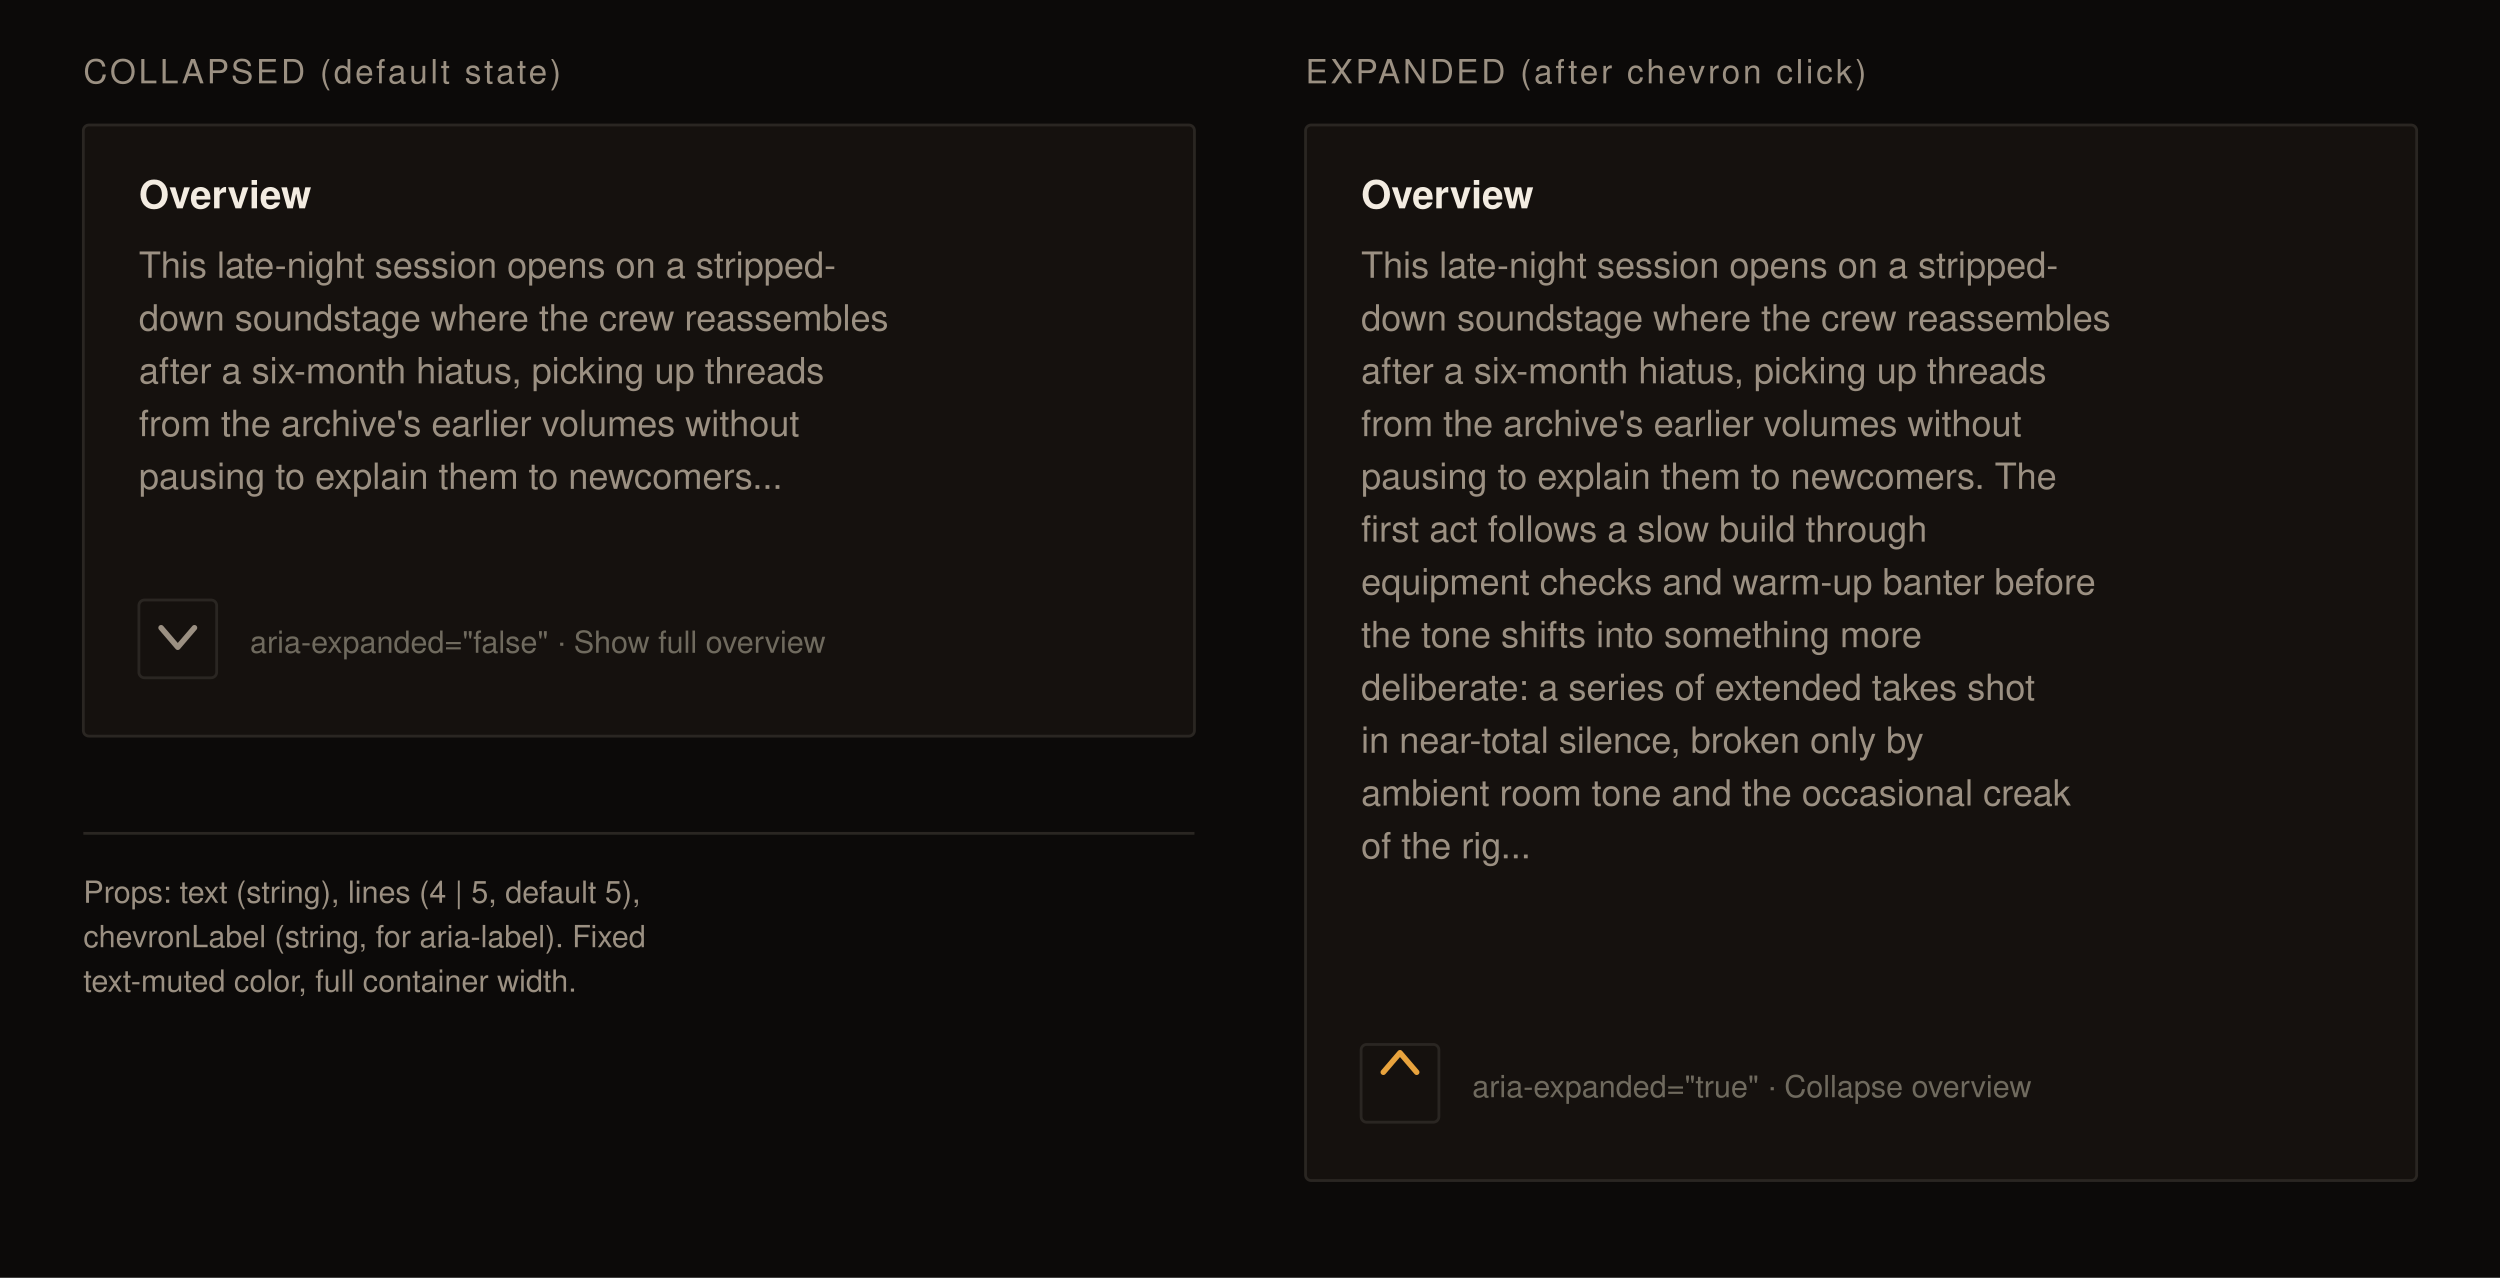
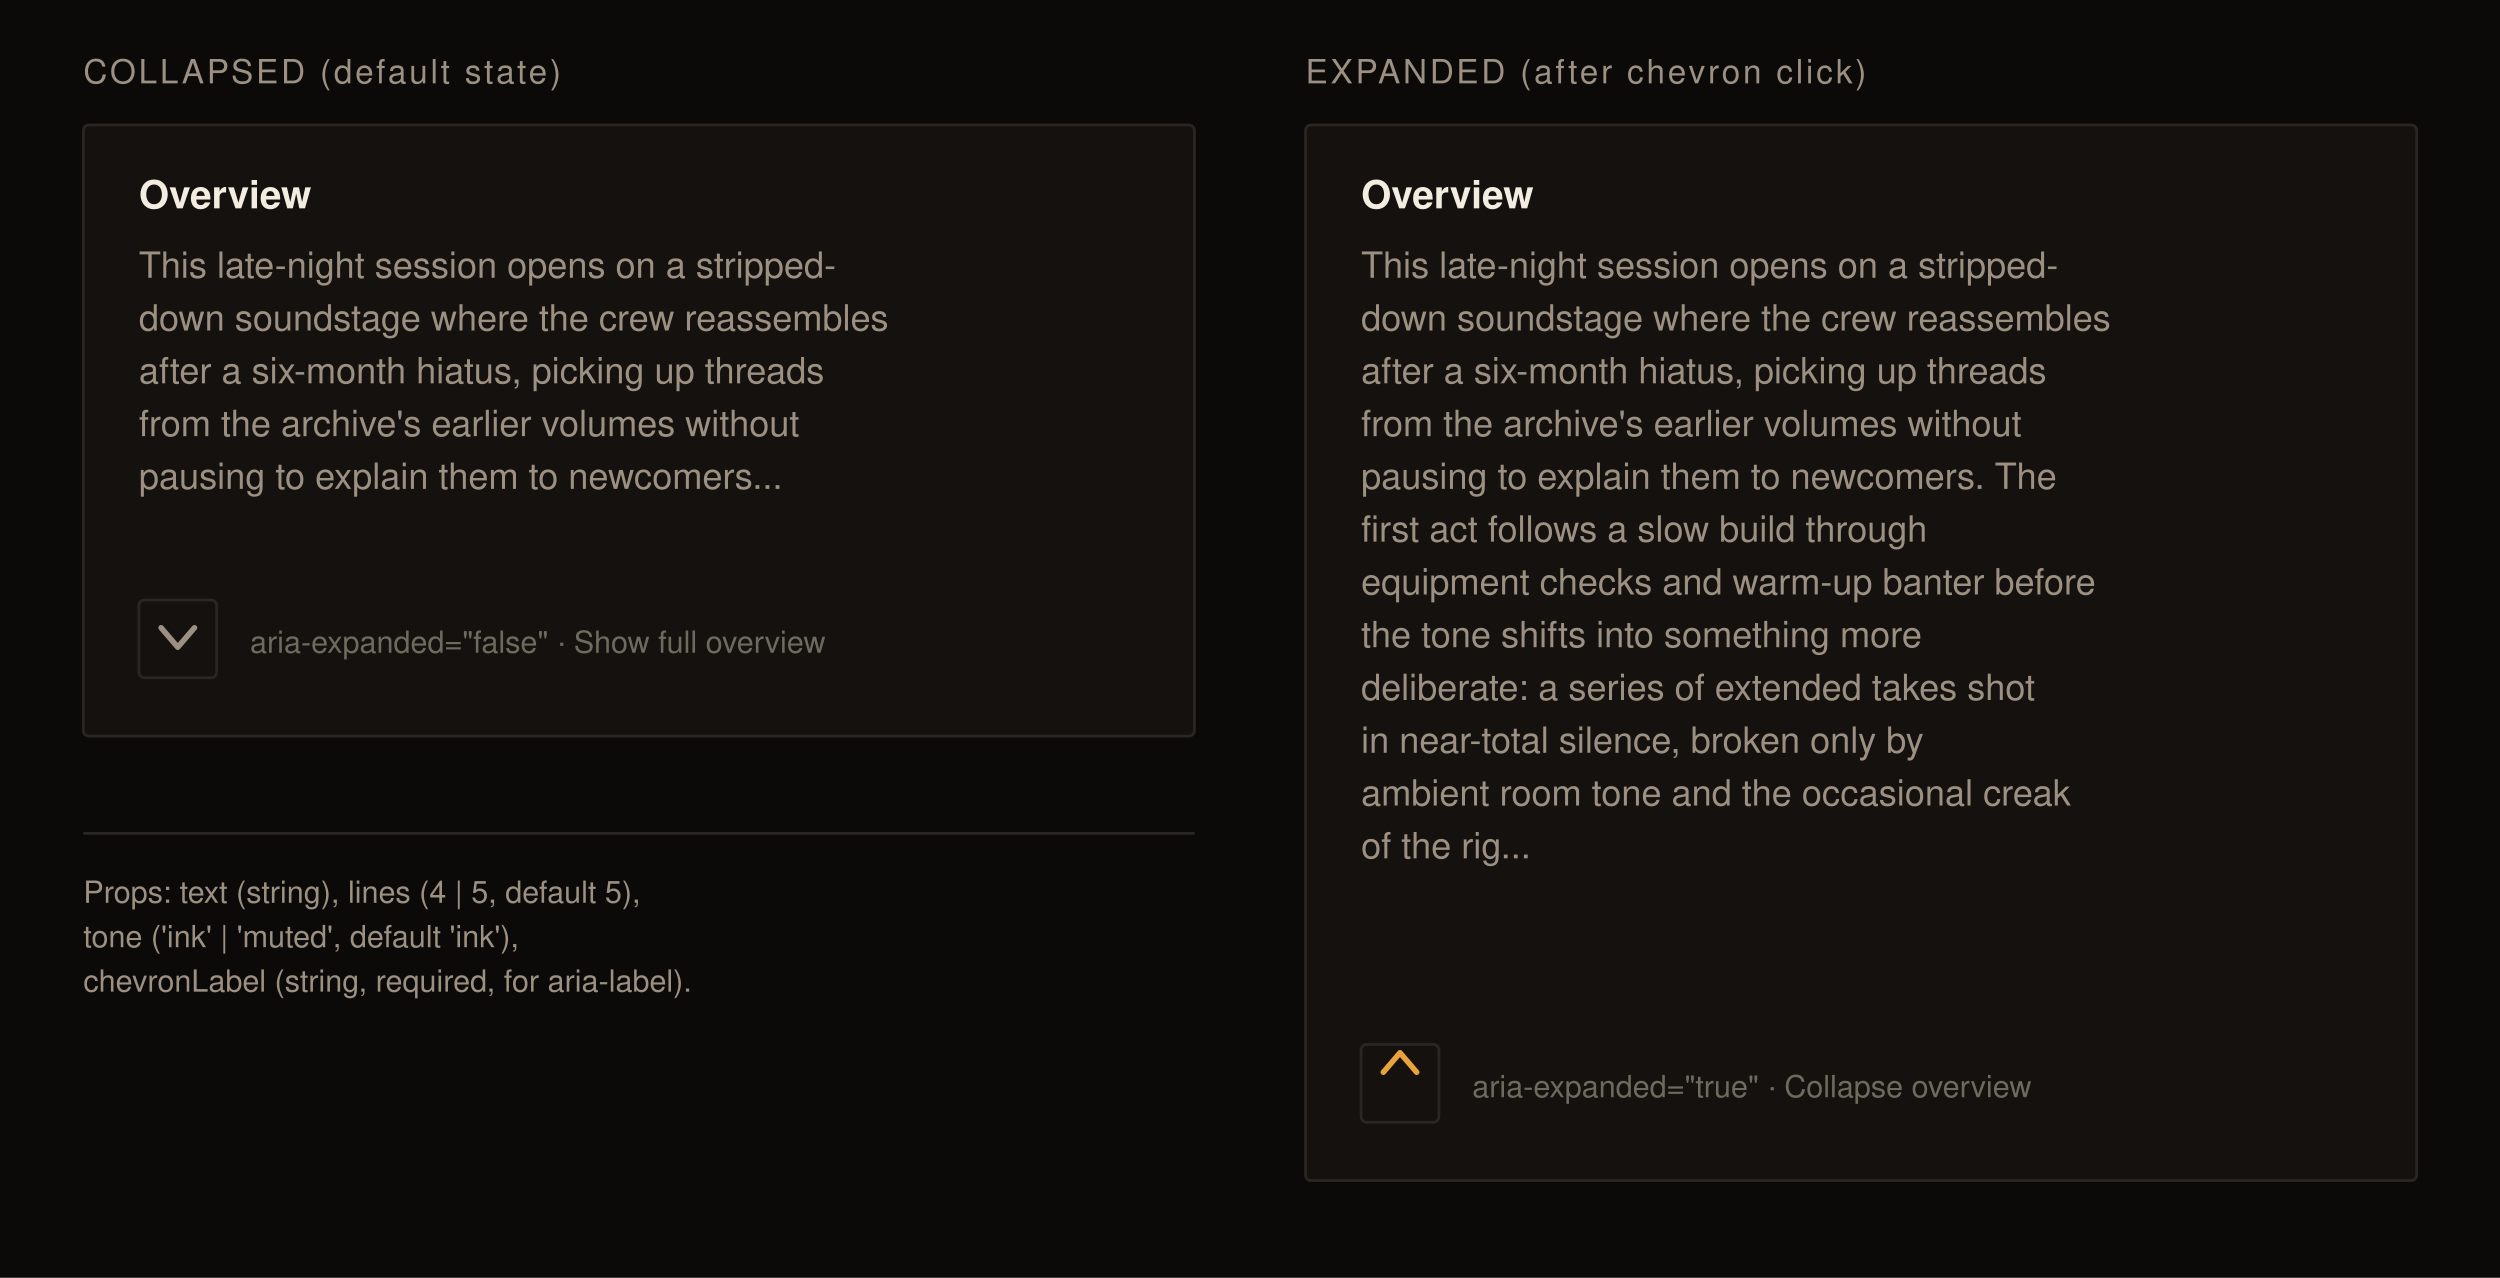
<svg xmlns="http://www.w3.org/2000/svg" viewBox="0 0 900 460" font-family="Helvetica, Arial, sans-serif" role="img" aria-labelledby="title desc">
  <rect width="900" height="460" fill="#0c0a09" />
  <text x="30" y="30" fill="#9b9082" font-size="12" letter-spacing="1">COLLAPSED (default state)</text>
  <rect x="30" y="45" width="400" height="220" rx="2" fill="#15110e" stroke="#2a2622" />
  <text x="50" y="75" fill="#f3ece1" font-size="14" font-weight="bold">Overview</text>
  <text x="50" y="100" fill="#9b9082" font-size="13">
    <tspan x="50" dy="0">This late-night session opens on a stripped-</tspan>
    <tspan x="50" dy="19">down soundstage where the crew reassembles</tspan>
    <tspan x="50" dy="19">after a six-month hiatus, picking up threads</tspan>
    <tspan x="50" dy="19">from the archive's earlier volumes without</tspan>
    <tspan x="50" dy="19">pausing to explain them to newcomers...</tspan>
  </text>
  <rect x="50" y="216" width="28" height="28" rx="2" fill="#15110e" stroke="#2a2622" />
  <path d="M 58 226 L 64 233 L 70 226" stroke="#9b9082" stroke-width="2" fill="none" stroke-linecap="round" stroke-linejoin="round" />
  <text x="90" y="235" fill="#6f6a5e" font-size="11">aria-expanded="false" · Show full overview</text>
  <text x="470" y="30" fill="#9b9082" font-size="12" letter-spacing="1">EXPANDED (after chevron click)</text>
  <rect x="470" y="45" width="400" height="380" rx="2" fill="#15110e" stroke="#2a2622" />
  <text x="490" y="75" fill="#f3ece1" font-size="14" font-weight="bold">Overview</text>
  <text x="490" y="100" fill="#9b9082" font-size="13">
    <tspan x="490" dy="0">This late-night session opens on a stripped-</tspan>
    <tspan x="490" dy="19">down soundstage where the crew reassembles</tspan>
    <tspan x="490" dy="19">after a six-month hiatus, picking up threads</tspan>
    <tspan x="490" dy="19">from the archive's earlier volumes without</tspan>
    <tspan x="490" dy="19">pausing to explain them to newcomers. The</tspan>
    <tspan x="490" dy="19">first act follows a slow build through</tspan>
    <tspan x="490" dy="19">equipment checks and warm-up banter before</tspan>
    <tspan x="490" dy="19">the tone shifts into something more</tspan>
    <tspan x="490" dy="19">deliberate: a series of extended takes shot</tspan>
    <tspan x="490" dy="19">in near-total silence, broken only by</tspan>
    <tspan x="490" dy="19">ambient room tone and the occasional creak</tspan>
    <tspan x="490" dy="19">of the rig...</tspan>
  </text>
  <rect x="490" y="376" width="28" height="28" rx="2" fill="#15110e" stroke="#2a2622" />
  <path d="M 498 231 L 504 224 L 510 231" transform="translate(0,155)" stroke="#e8a33d" stroke-width="2" fill="none" stroke-linecap="round" stroke-linejoin="round" />
  <text x="530" y="395" fill="#6f6a5e" font-size="11">aria-expanded="true" · Collapse overview</text>
  <line x1="30" y1="300" x2="430" y2="300" stroke="#2a2622" />
  <text x="30" y="325" fill="#9b9082" font-size="11">
    <tspan x="30" dy="0">Props: text (string), lines (4 | 5, default 5),</tspan>
-     <tspan x="30" dy="16">chevronLabel (string, for aria-label). Fixed</tspan>
-     <tspan x="30" dy="16">text-muted color, full container width.</tspan>
+     <tspan x="30" dy="16">tone ('ink' | 'muted', default 'ink'),</tspan>
+     <tspan x="30" dy="16">chevronLabel (string, required, for aria-label).</tspan>
  </text>
</svg>
